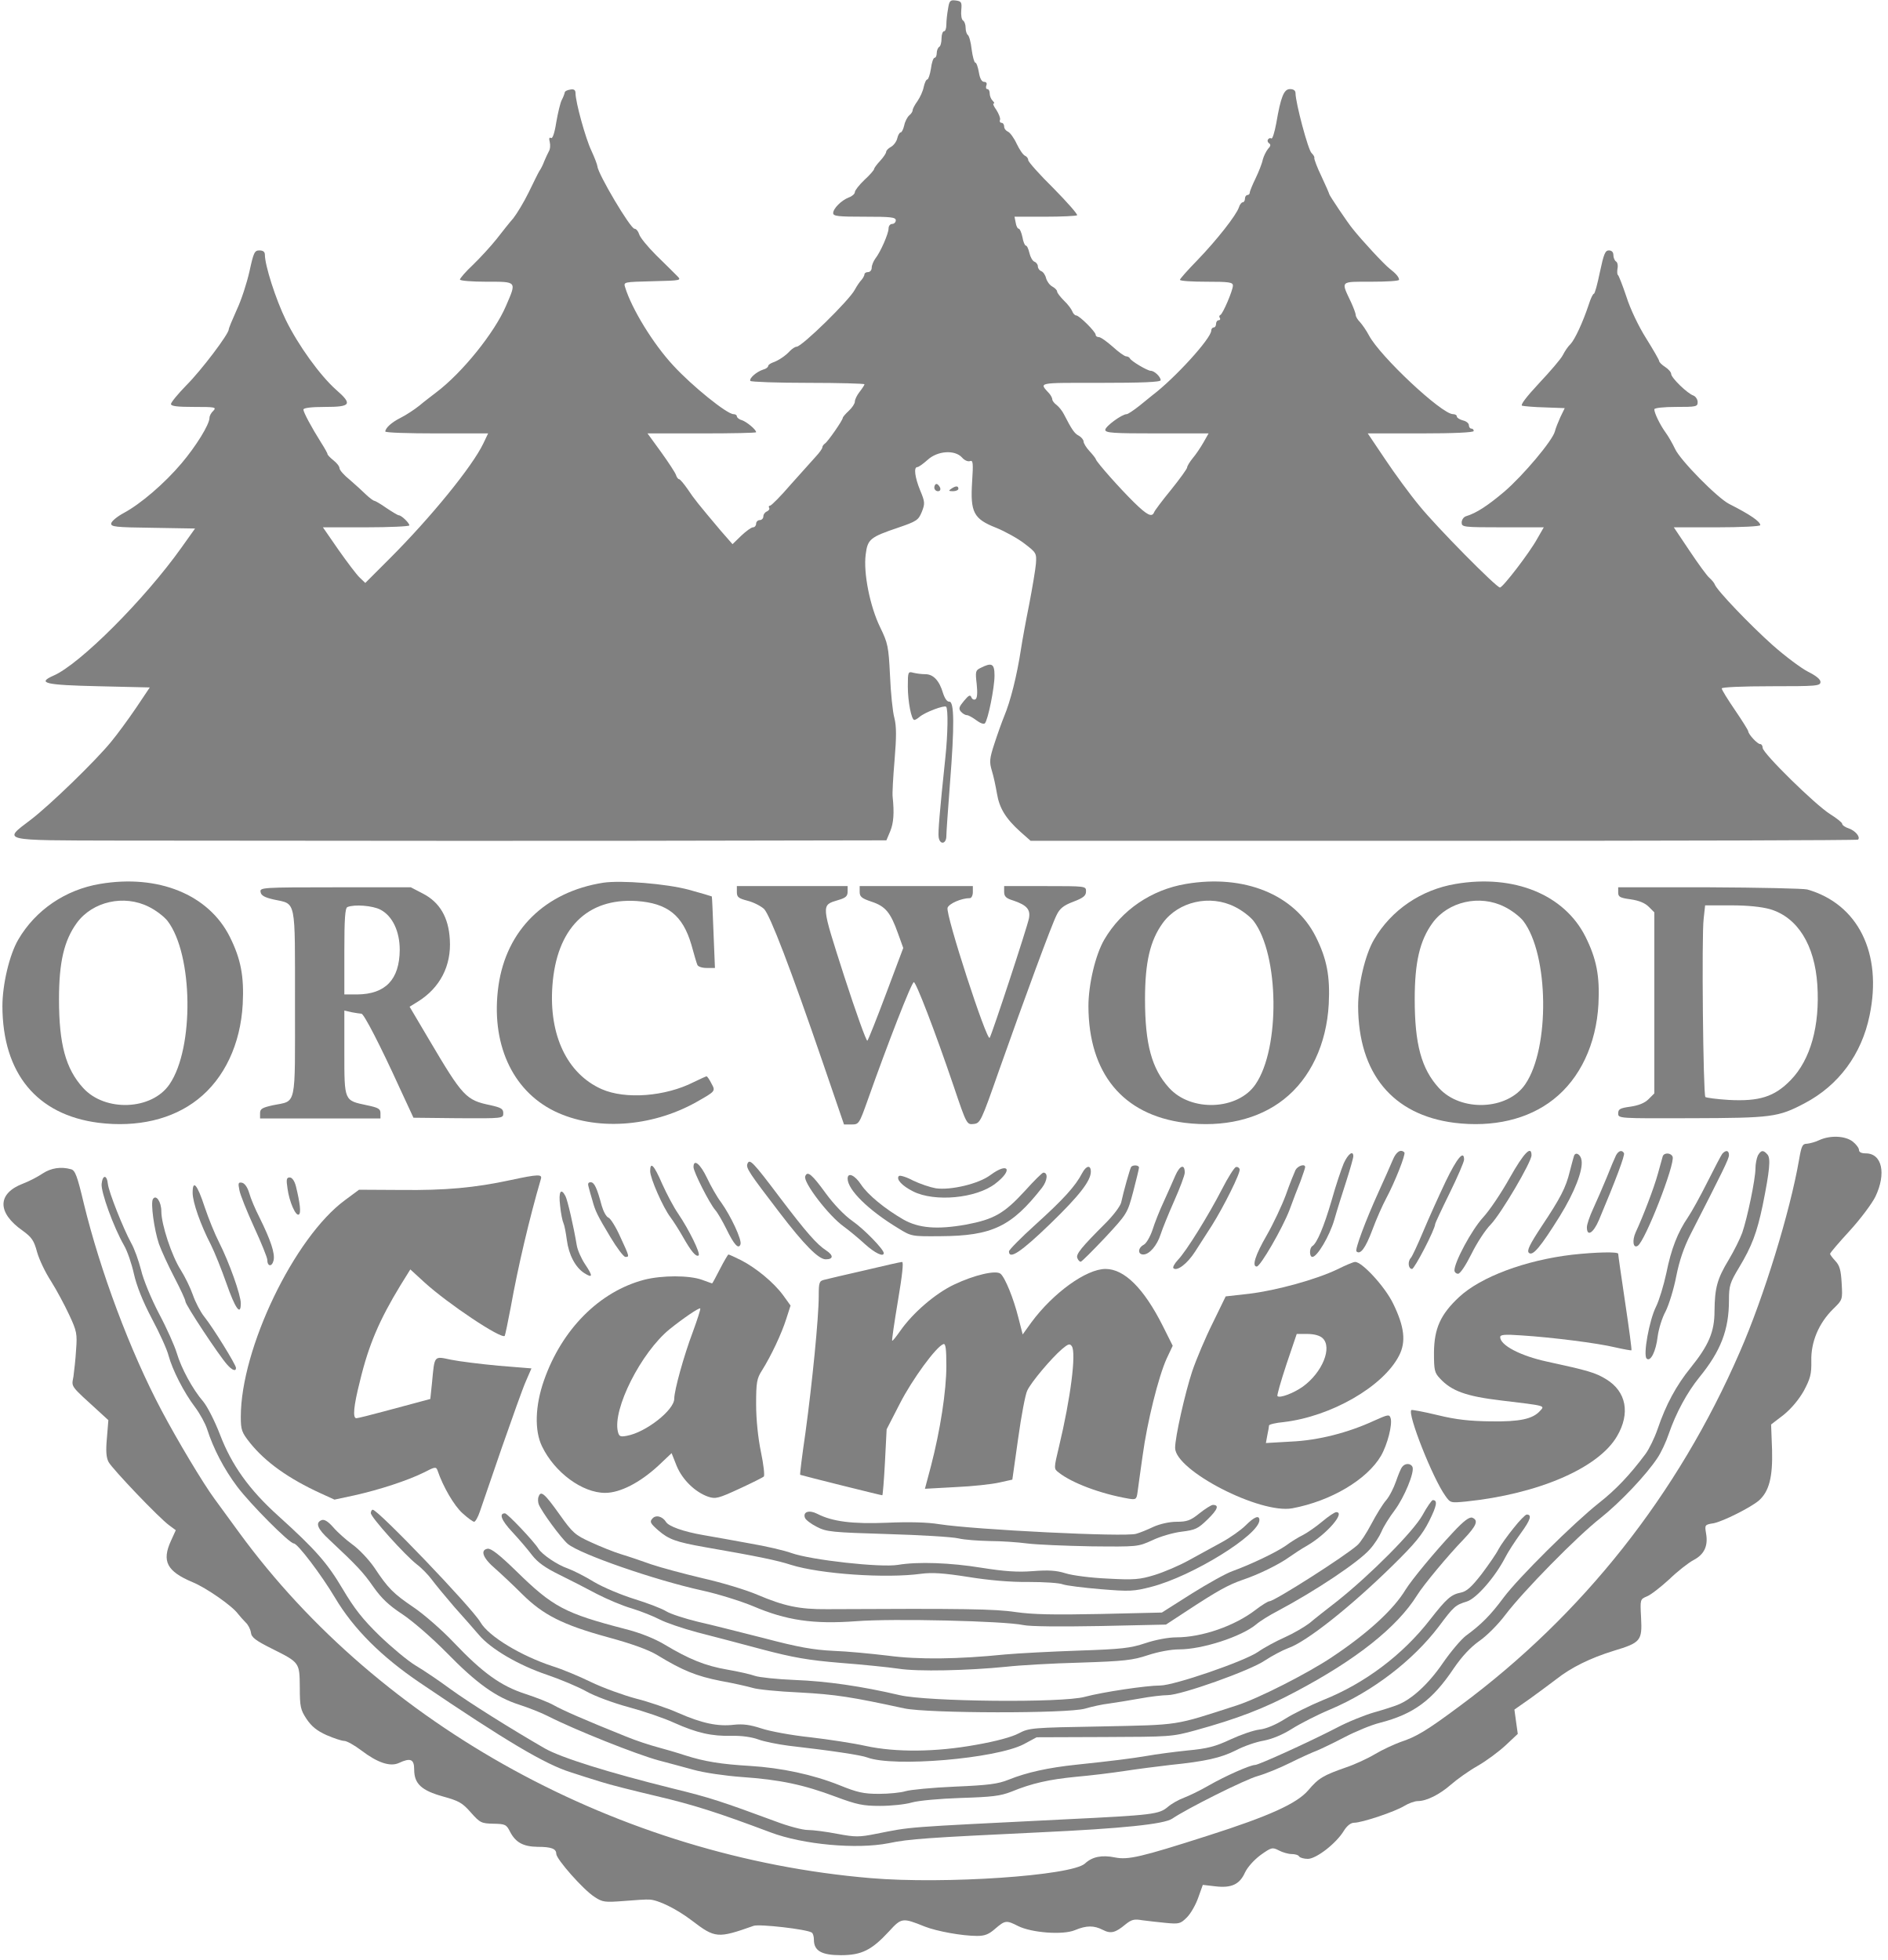
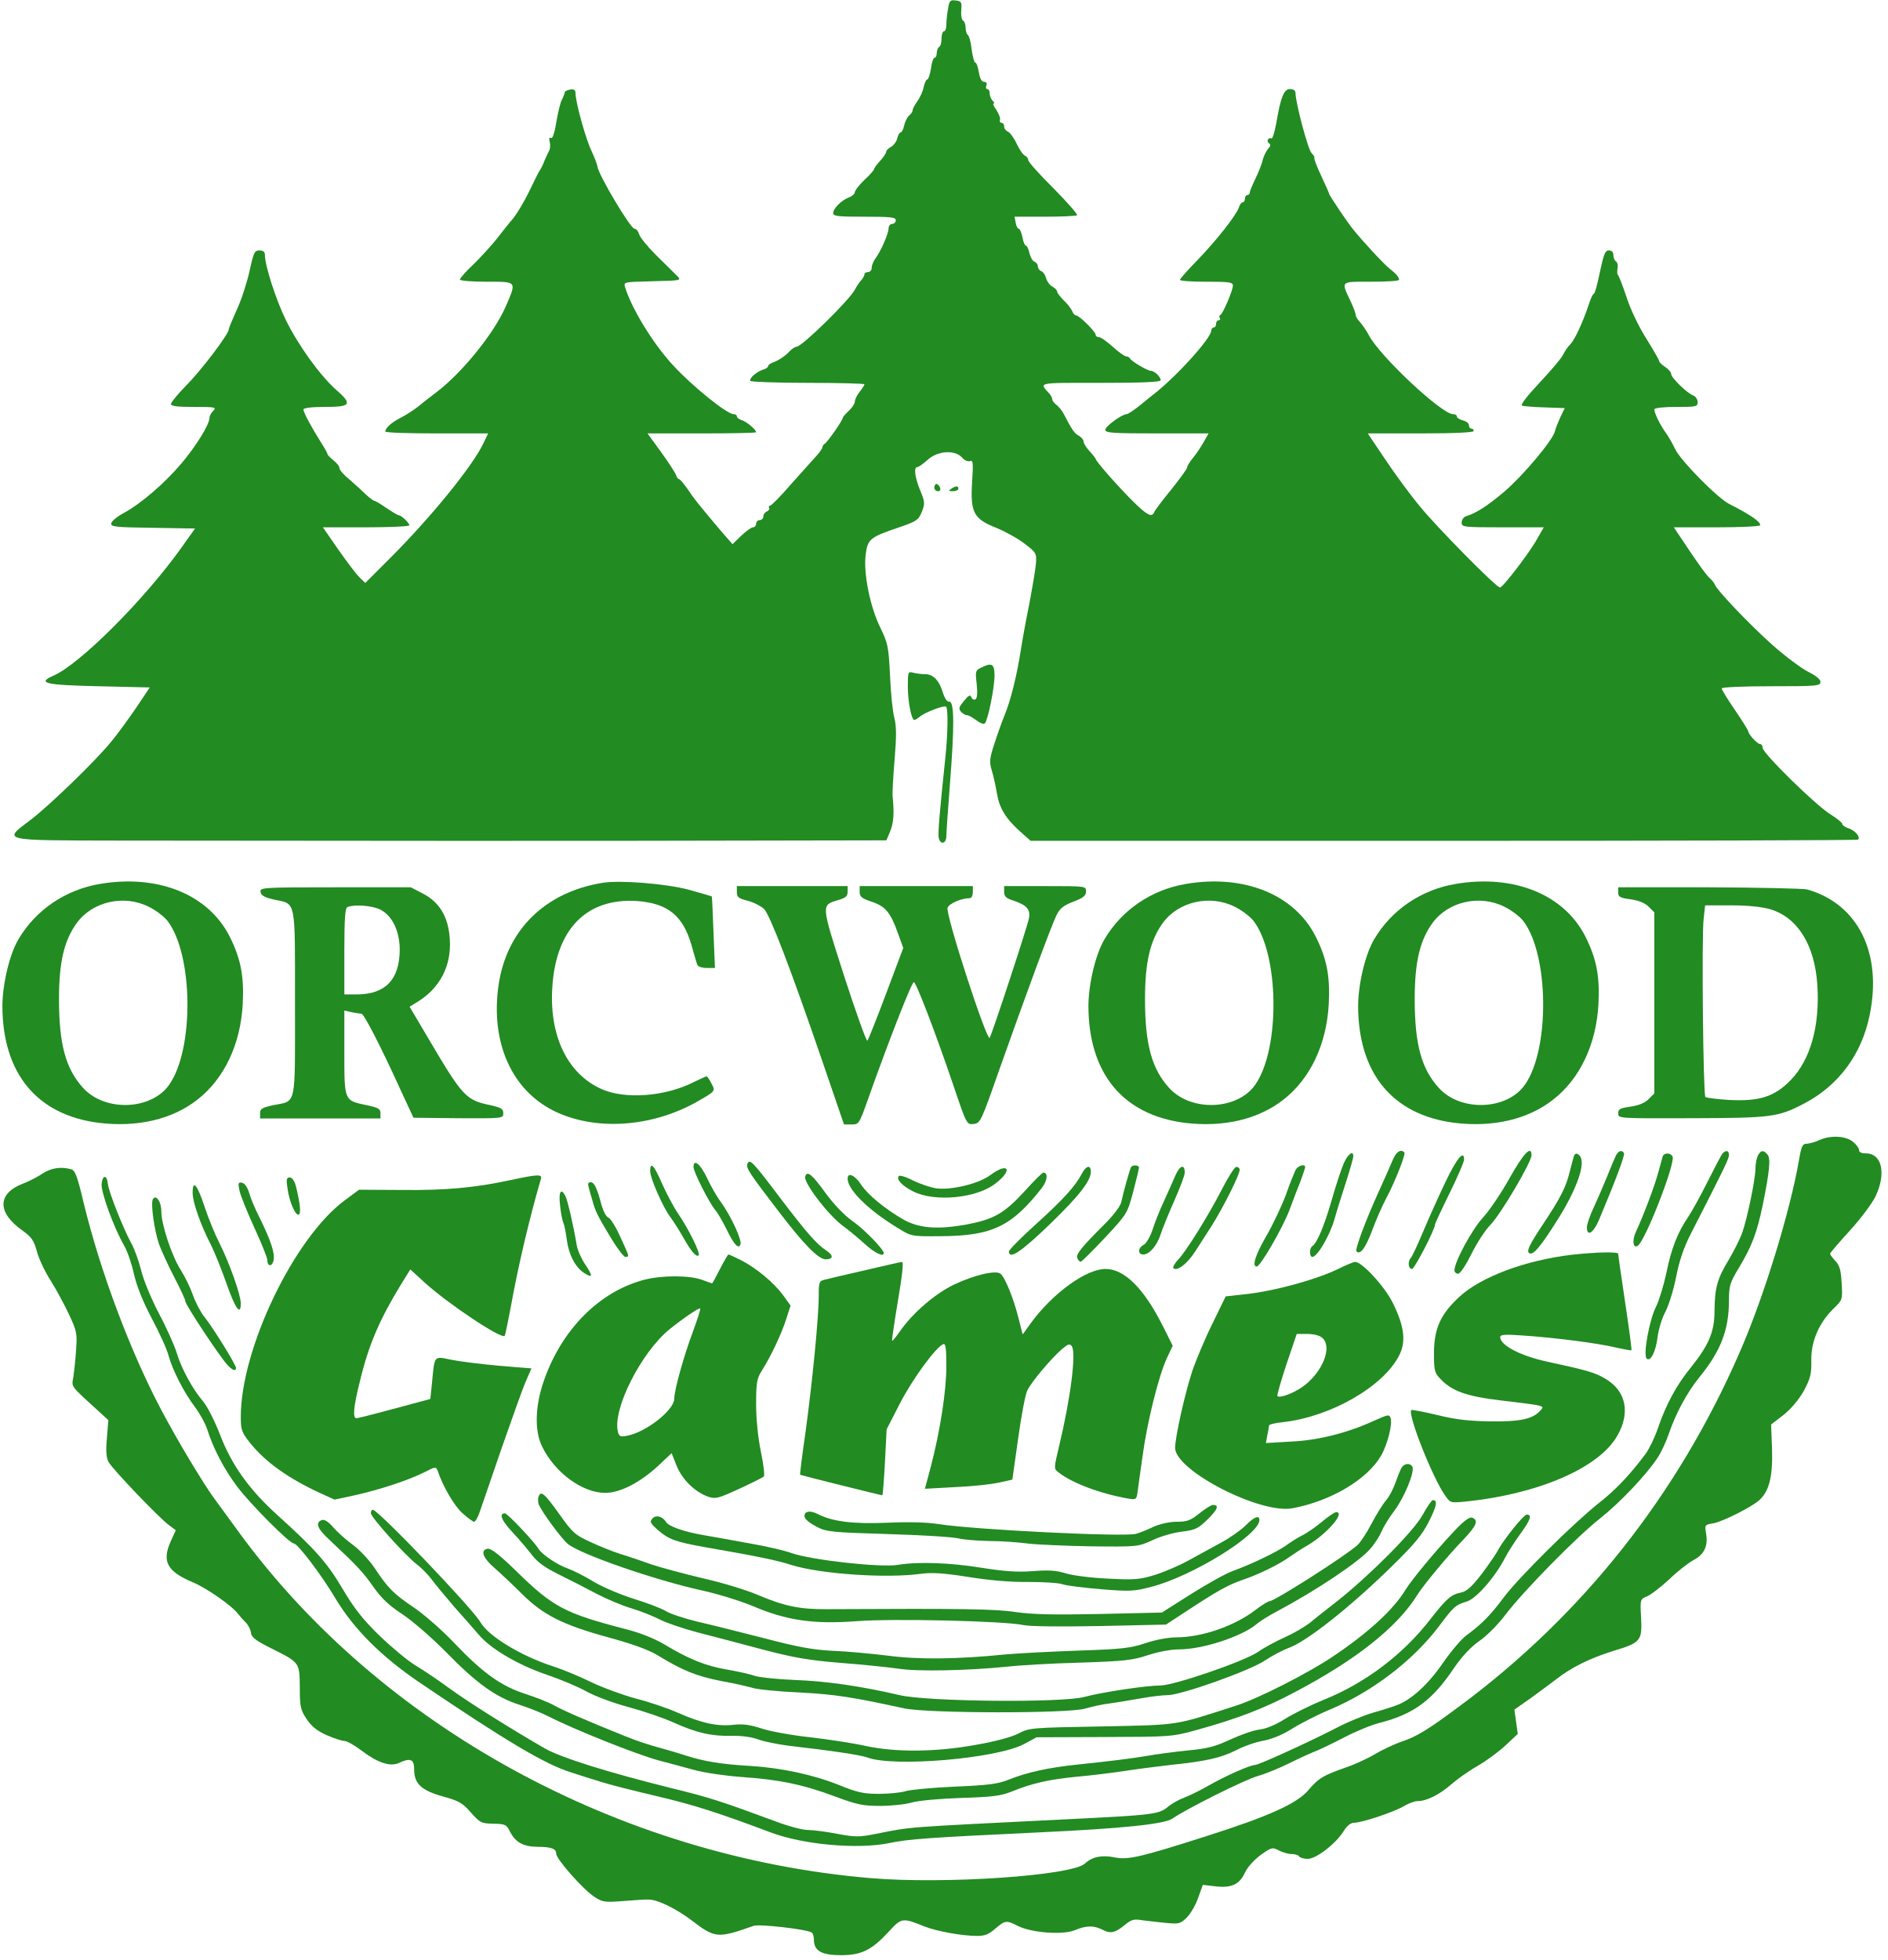
<svg xmlns="http://www.w3.org/2000/svg" version="1.0" width="784pt" height="814pt" viewBox="0 0 784 814" preserveAspectRatio="xMidYMid meet">
-   <g transform="translate(0,814) scale(0.1,-0.1)" fill="#808080" stroke="none">
+   <g transform="translate(0,814) scale(0.1,-0.1)" fill="#228B22" stroke="none">
    <path d="M3937 8103 c-4 -21 -7 -50 -7 -65 0 -16 -4 -28 -10 -28 -5 0 -10 -13 -10 -29 0 -17 -4 -33 -10 -36 -5 -3 -10 -15 -10 -26 0 -10 -4 -19 -9 -19 -5 0 -12 -20 -15 -45 -4 -25 -11 -45 -15 -45 -5 0 -11 -14 -15 -31 -3 -17 -15 -43 -26 -59 -11 -15 -20 -32 -20 -38 0 -5 -6 -15 -14 -21 -8 -7 -18 -26 -21 -42 -4 -16 -10 -29 -15 -29 -4 0 -11 -11 -14 -25 -3 -13 -15 -29 -26 -35 -11 -6 -20 -15 -20 -21 0 -5 -11 -22 -25 -37 -14 -15 -25 -30 -25 -34 0 -4 -18 -25 -40 -45 -22 -21 -40 -44 -40 -51 0 -7 -11 -17 -25 -22 -31 -12 -65 -46 -65 -65 0 -13 21 -15 130 -15 109 0 130 -2 130 -15 0 -8 -7 -15 -15 -15 -8 0 -15 -8 -15 -19 0 -21 -33 -97 -55 -125 -8 -11 -15 -28 -15 -38 0 -10 -7 -18 -15 -18 -8 0 -15 -4 -15 -9 0 -5 -6 -16 -12 -23 -7 -7 -20 -26 -28 -41 -22 -43 -220 -237 -242 -237 -6 0 -18 -8 -27 -17 -19 -21 -49 -41 -73 -49 -10 -4 -18 -10 -18 -14 0 -5 -9 -12 -21 -15 -28 -9 -59 -37 -53 -47 3 -4 111 -8 240 -8 129 0 234 -3 234 -6 0 -3 -9 -17 -20 -31 -11 -14 -20 -32 -20 -41 0 -8 -11 -25 -25 -38 -14 -13 -25 -26 -25 -29 0 -10 -62 -99 -74 -107 -6 -4 -11 -11 -11 -16 0 -5 -12 -22 -27 -38 -14 -16 -61 -68 -104 -116 -42 -49 -81 -88 -86 -88 -5 0 -7 -4 -4 -9 3 -5 -1 -11 -9 -15 -8 -3 -15 -12 -15 -21 0 -8 -7 -15 -15 -15 -8 0 -15 -7 -15 -15 0 -8 -6 -15 -13 -15 -7 0 -29 -16 -49 -35 l-36 -35 -49 56 c-95 113 -109 130 -137 172 -16 23 -32 42 -36 42 -4 0 -10 8 -13 18 -3 9 -31 52 -62 95 l-56 77 226 0 c124 0 225 2 225 5 0 11 -39 43 -59 50 -12 3 -21 11 -21 16 0 5 -6 9 -14 9 -27 0 -172 117 -250 202 -83 89 -173 236 -200 325 -7 22 -6 22 114 25 121 3 121 3 101 23 -11 11 -49 49 -86 85 -36 36 -68 75 -71 88 -4 12 -12 22 -19 22 -17 0 -152 228 -154 259 -1 8 -12 37 -25 65 -24 50 -66 202 -66 239 0 13 -6 18 -22 15 -13 -2 -23 -7 -23 -13 -1 -5 -6 -19 -12 -30 -6 -11 -16 -53 -23 -93 -7 -46 -16 -70 -22 -65 -7 4 -9 -2 -5 -17 3 -12 2 -30 -4 -39 -5 -9 -13 -27 -19 -41 -5 -14 -14 -32 -20 -40 -5 -8 -25 -49 -45 -90 -20 -41 -49 -88 -63 -106 -15 -17 -46 -56 -70 -87 -24 -30 -68 -78 -98 -107 -30 -28 -54 -56 -54 -61 0 -5 50 -9 110 -9 128 0 126 3 81 -101 -47 -110 -181 -277 -290 -359 -18 -14 -50 -38 -70 -55 -20 -16 -55 -39 -77 -50 -38 -19 -63 -42 -64 -57 0 -5 96 -8 214 -8 l213 0 -20 -42 c-46 -96 -218 -307 -389 -478 l-101 -101 -23 22 c-13 12 -52 64 -88 115 l-65 94 179 0 c99 0 180 4 180 8 0 10 -33 42 -44 42 -4 0 -27 14 -51 30 -24 17 -47 30 -50 30 -4 0 -19 11 -34 25 -14 14 -45 42 -68 62 -24 19 -43 41 -43 48 0 8 -11 22 -25 33 -14 11 -25 23 -25 26 0 4 -12 25 -26 47 -41 65 -74 127 -74 138 0 7 33 11 90 11 108 0 115 11 45 72 -66 59 -156 183 -208 289 -42 86 -87 227 -87 271 0 12 -7 18 -23 18 -20 0 -24 -9 -41 -87 -11 -49 -34 -120 -53 -160 -18 -40 -33 -76 -33 -81 0 -19 -113 -169 -176 -232 -35 -36 -64 -71 -64 -78 0 -9 27 -12 96 -12 87 0 94 -1 80 -16 -9 -8 -16 -21 -16 -29 0 -28 -56 -118 -116 -189 -71 -84 -170 -169 -241 -207 -26 -14 -49 -33 -51 -42 -3 -15 16 -17 173 -19 l175 -3 -57 -80 c-153 -215 -422 -484 -531 -531 -70 -31 -35 -39 187 -44 l213 -5 -57 -85 c-32 -47 -78 -110 -103 -140 -63 -78 -257 -266 -335 -325 -116 -88 -130 -85 361 -86 768 -1 2055 -2 2630 0 l563 1 16 38 c14 34 17 76 10 142 -2 14 2 83 8 154 8 96 8 140 -1 175 -7 25 -15 104 -18 176 -6 121 -9 134 -41 200 -42 86 -70 225 -60 302 8 64 18 72 136 112 76 26 83 31 97 65 14 35 13 42 -7 90 -22 54 -27 96 -12 96 6 0 25 14 43 30 41 38 113 43 143 10 10 -12 25 -18 33 -15 13 5 14 -8 9 -86 -8 -127 6 -154 100 -191 37 -15 91 -45 118 -66 48 -37 50 -39 47 -83 -2 -24 -15 -101 -28 -169 -14 -69 -29 -152 -34 -185 -17 -112 -44 -218 -70 -280 -9 -22 -27 -72 -40 -112 -21 -64 -22 -77 -11 -114 7 -22 16 -65 21 -94 10 -61 36 -104 97 -159 l43 -38 1716 0 c943 0 1717 2 1720 5 11 10 -10 36 -37 46 -16 5 -29 14 -29 20 0 5 -23 23 -50 40 -61 38 -280 253 -280 275 0 9 -5 16 -11 16 -11 0 -48 40 -49 53 0 4 -25 44 -55 88 -30 44 -55 84 -55 90 0 5 84 9 205 9 189 0 205 1 205 18 0 11 -19 26 -51 42 -28 14 -95 64 -148 111 -93 83 -232 228 -240 252 -2 6 -12 18 -22 27 -10 8 -47 59 -83 113 l-65 97 180 0 c98 0 179 4 179 9 0 15 -42 44 -129 88 -48 24 -204 182 -225 229 -10 21 -28 53 -40 69 -23 32 -46 80 -46 95 0 6 40 10 90 10 84 0 90 1 90 20 0 11 -8 23 -17 27 -25 8 -93 74 -93 90 0 7 -11 20 -25 29 -14 9 -25 20 -25 25 0 4 -24 46 -54 94 -31 49 -66 122 -82 173 -16 48 -32 88 -35 90 -3 1 -4 13 -2 26 3 13 0 27 -6 30 -6 4 -11 16 -11 27 0 12 -7 19 -19 19 -15 0 -21 -15 -37 -90 -10 -49 -21 -90 -25 -90 -4 0 -14 -21 -22 -47 -24 -72 -57 -143 -75 -162 -10 -9 -24 -30 -32 -46 -8 -16 -53 -68 -99 -117 -54 -58 -78 -90 -70 -93 8 -2 51 -6 96 -7 l81 -3 -18 -37 c-9 -20 -20 -47 -23 -60 -10 -38 -131 -182 -210 -250 -70 -59 -116 -89 -159 -102 -10 -3 -18 -15 -18 -26 0 -19 6 -20 170 -20 l171 0 -27 -47 c-31 -57 -143 -203 -155 -203 -15 0 -264 252 -335 340 -39 47 -102 133 -142 193 l-72 107 220 0 c140 0 220 4 220 10 0 6 -4 10 -10 10 -5 0 -10 6 -10 14 0 8 -11 17 -25 20 -14 4 -25 11 -25 16 0 6 -7 10 -16 10 -47 0 -303 240 -349 327 -11 21 -28 45 -37 55 -10 10 -18 23 -18 30 0 6 -9 30 -19 52 -43 91 -48 86 83 86 64 0 116 3 116 8 0 11 -13 26 -40 47 -22 17 -114 116 -152 164 -21 25 -98 140 -98 145 0 2 -14 35 -32 73 -18 37 -31 72 -30 77 2 4 -4 13 -11 20 -14 10 -67 210 -67 249 0 11 -8 17 -23 17 -25 0 -38 -31 -57 -142 -7 -38 -16 -66 -20 -63 -5 3 -11 1 -14 -4 -4 -5 -1 -13 4 -16 8 -5 7 -12 -4 -23 -8 -10 -18 -30 -22 -45 -3 -16 -17 -51 -30 -78 -13 -27 -24 -53 -24 -59 0 -5 -4 -10 -10 -10 -5 0 -10 -7 -10 -15 0 -8 -4 -15 -9 -15 -5 0 -13 -10 -16 -21 -11 -33 -92 -136 -172 -219 -40 -41 -73 -78 -73 -82 0 -5 50 -8 110 -8 93 0 110 -2 110 -16 0 -20 -42 -118 -52 -122 -5 -2 -6 -8 -2 -13 3 -5 0 -9 -5 -9 -6 0 -11 -7 -11 -15 0 -8 -4 -15 -10 -15 -5 0 -10 -6 -10 -13 0 -32 -151 -198 -245 -269 -5 -4 -30 -24 -53 -43 -24 -19 -48 -35 -53 -35 -20 0 -89 -51 -89 -65 0 -13 31 -15 215 -15 l214 0 -21 -37 c-12 -21 -32 -51 -45 -66 -13 -16 -23 -33 -23 -38 0 -6 -30 -47 -66 -92 -37 -45 -69 -88 -71 -94 -9 -23 -29 -13 -84 41 -59 58 -152 163 -158 178 -1 5 -14 21 -27 35 -13 14 -24 32 -24 39 0 7 -9 18 -19 24 -19 9 -30 26 -63 90 -7 14 -21 31 -30 38 -10 7 -18 18 -18 23 0 6 -6 17 -12 24 -43 48 -57 45 212 45 171 0 250 3 250 11 0 14 -26 39 -41 39 -14 0 -83 41 -87 52 -2 4 -9 8 -15 8 -7 0 -32 18 -56 40 -25 22 -50 40 -58 40 -7 0 -13 4 -13 10 0 12 -68 80 -81 80 -5 0 -13 8 -16 17 -4 10 -19 30 -35 45 -15 15 -28 32 -28 37 0 6 -9 15 -20 21 -11 6 -22 21 -26 35 -3 13 -12 26 -20 29 -8 3 -14 12 -14 20 0 7 -6 16 -14 19 -8 3 -17 19 -21 36 -4 17 -10 31 -15 31 -4 0 -11 16 -14 35 -4 19 -11 35 -15 35 -5 0 -11 11 -13 25 l-5 25 127 0 c70 0 129 3 133 6 3 4 -41 54 -98 112 -58 57 -105 110 -105 117 0 7 -6 15 -13 18 -8 3 -23 25 -35 50 -11 24 -28 47 -36 50 -9 4 -16 13 -16 22 0 8 -5 15 -11 15 -6 0 -9 6 -6 13 2 6 -5 24 -15 40 -11 15 -16 27 -12 27 5 0 3 5 -4 12 -7 7 -12 20 -12 30 0 10 -4 18 -10 18 -5 0 -7 7 -4 15 4 9 0 15 -9 15 -10 0 -18 14 -22 40 -4 22 -10 40 -15 40 -4 0 -11 25 -15 55 -3 30 -11 57 -16 60 -5 4 -9 17 -9 30 0 13 -5 27 -11 30 -6 4 -9 23 -7 44 3 32 0 36 -23 39 -23 3 -27 -1 -32 -35z" />
    <path d="M3880 6115 c0 -8 7 -15 15 -15 9 0 12 6 9 15 -4 8 -10 15 -15 15 -5 0 -9 -7 -9 -15z" />
    <path d="M3950 6110 c-12 -8 -11 -10 8 -10 12 0 22 5 22 10 0 13 -11 13 -30 0z" />
    <path d="M4072 5366 c-21 -10 -22 -15 -16 -67 4 -37 2 -59 -5 -63 -6 -4 -14 0 -17 8 -5 12 -11 9 -31 -15 -20 -24 -23 -32 -13 -44 7 -8 18 -15 25 -15 7 0 24 -10 39 -21 16 -12 31 -18 36 -13 13 14 40 148 40 198 0 50 -11 56 -58 32z" />
    <path d="M3770 5289 c0 -63 15 -139 27 -139 4 0 14 6 22 13 22 19 102 49 110 42 9 -9 7 -115 -3 -210 -24 -228 -31 -312 -28 -332 5 -33 32 -29 32 5 0 15 7 113 15 218 19 240 18 342 -3 340 -9 -1 -19 14 -26 36 -15 51 -40 78 -73 78 -16 0 -38 3 -50 6 -22 6 -23 4 -23 -57z" />
    <path d="M415 4469 c-143 -24 -267 -108 -339 -231 -37 -63 -66 -187 -66 -277 1 -279 143 -451 399 -484 161 -20 307 14 412 97 111 87 178 230 187 396 6 116 -8 188 -54 280 -88 175 -297 260 -539 219z m203 -95 c29 -14 64 -41 78 -59 106 -139 111 -528 8 -678 -73 -108 -268 -116 -359 -15 -72 79 -100 181 -100 368 0 154 21 244 74 317 65 89 196 119 299 67z" />
    <path d="M2505 4474 c-241 -38 -402 -196 -435 -428 -33 -236 55 -434 233 -521 169 -82 400 -67 587 37 83 47 82 46 64 79 -8 16 -17 29 -20 29 -2 0 -26 -11 -53 -24 -118 -60 -284 -73 -383 -29 -143 64 -219 224 -204 429 17 238 144 365 350 352 128 -9 191 -59 227 -181 11 -40 22 -78 25 -84 2 -7 19 -13 38 -13 l35 0 -6 148 c-3 81 -6 148 -7 149 -1 1 -45 14 -96 28 -94 25 -280 40 -355 29z" />
    <path d="M4925 4469 c-143 -24 -267 -108 -339 -231 -37 -63 -66 -187 -66 -277 1 -279 143 -451 399 -484 161 -20 307 14 412 97 111 87 178 230 187 396 6 116 -8 188 -54 280 -88 175 -297 260 -539 219z m203 -95 c29 -14 64 -41 78 -59 106 -139 111 -528 8 -678 -73 -108 -268 -116 -359 -15 -72 79 -100 181 -100 368 0 154 21 244 74 317 65 89 196 119 299 67z" />
    <path d="M6045 4469 c-143 -24 -267 -108 -339 -231 -37 -63 -66 -187 -66 -277 1 -279 143 -451 399 -484 161 -20 307 14 412 97 111 87 178 230 187 396 6 116 -8 188 -54 280 -88 175 -297 260 -539 219z m203 -95 c29 -14 64 -41 78 -59 106 -139 111 -528 8 -678 -73 -108 -268 -116 -359 -15 -72 79 -100 181 -100 368 0 154 21 244 74 317 65 89 196 119 299 67z" />
    <path d="M1082 4436 c2 -15 16 -23 56 -32 93 -20 87 8 87 -430 0 -439 8 -404 -91 -424 -45 -10 -54 -15 -54 -33 l0 -22 250 0 250 0 0 22 c0 18 -9 23 -57 33 -94 20 -93 16 -93 218 l0 175 31 -7 c17 -3 35 -6 40 -6 10 0 77 -129 159 -309 l57 -123 186 -2 c186 -1 187 -1 187 21 0 18 -9 23 -53 33 -102 21 -115 35 -255 272 l-81 137 34 21 c92 57 140 149 133 258 -5 92 -42 155 -112 191 l-50 26 -313 0 c-304 0 -314 -1 -311 -19z m498 -74 c50 -26 80 -90 80 -167 -1 -123 -59 -184 -177 -185 l-53 0 0 179 c0 134 3 181 13 184 29 12 105 6 137 -11z" />
    <path d="M3060 4435 c0 -21 7 -26 45 -36 24 -6 55 -22 68 -34 25 -26 109 -244 245 -641 l87 -254 31 0 c31 0 32 2 68 103 81 229 182 489 191 488 9 0 86 -198 166 -434 53 -157 54 -158 82 -155 28 3 31 9 106 223 109 308 218 604 239 645 13 27 29 40 69 55 42 16 53 25 53 43 0 22 0 22 -170 22 l-170 0 0 -24 c0 -19 8 -27 38 -36 56 -19 72 -37 65 -74 -7 -36 -151 -474 -163 -496 -11 -19 -184 512 -175 540 6 17 57 40 93 40 6 0 12 11 12 25 l0 25 -235 0 -235 0 0 -24 c0 -20 8 -27 50 -41 57 -19 78 -44 109 -131 l22 -61 -71 -189 c-39 -104 -74 -192 -78 -196 -4 -4 -47 116 -96 267 -97 303 -97 295 -25 317 31 9 39 16 39 35 l0 23 -230 0 -230 0 0 -25z" />
    <path d="M6720 4433 c0 -18 8 -22 52 -28 34 -5 59 -15 75 -31 l23 -23 0 -376 0 -376 -24 -24 c-16 -16 -41 -26 -75 -31 -43 -6 -51 -10 -51 -28 0 -21 1 -21 303 -20 335 1 361 4 471 62 141 74 237 203 270 365 54 258 -48 463 -259 523 -16 4 -200 8 -407 9 l-378 0 0 -22z m631 -69 c114 -34 185 -148 196 -314 11 -170 -28 -311 -111 -396 -67 -69 -130 -89 -258 -82 -49 3 -92 9 -96 12 -9 10 -16 672 -7 741 l6 55 108 0 c70 0 126 -6 162 -16z" />
    <path d="M7555 3405 c-16 -8 -40 -14 -51 -15 -19 0 -23 -9 -33 -67 -37 -214 -146 -570 -246 -798 -257 -592 -653 -1092 -1160 -1468 -141 -105 -183 -130 -250 -152 -27 -10 -75 -32 -105 -50 -30 -18 -84 -43 -120 -55 -94 -33 -114 -44 -157 -95 -47 -55 -161 -107 -418 -189 -278 -89 -330 -101 -385 -90 -54 11 -94 3 -124 -25 -54 -51 -584 -87 -890 -61 -1044 88 -2035 631 -2622 1434 -41 56 -87 119 -103 141 -48 65 -156 246 -220 367 -131 247 -255 580 -323 860 -27 114 -36 138 -53 142 -42 12 -83 5 -117 -17 -19 -13 -55 -32 -81 -42 -109 -41 -110 -121 -3 -196 37 -27 47 -40 60 -89 9 -32 35 -86 58 -121 22 -35 56 -98 75 -139 32 -68 34 -80 29 -145 -2 -38 -8 -89 -11 -112 -8 -45 -16 -34 109 -148 l36 -33 -6 -74 c-5 -54 -3 -81 7 -100 16 -29 210 -233 252 -263 l27 -20 -20 -44 c-39 -85 -17 -127 90 -172 58 -24 165 -99 188 -131 8 -10 22 -26 32 -36 10 -9 20 -28 22 -42 2 -20 19 -33 87 -67 116 -58 115 -57 116 -161 0 -80 3 -93 28 -131 21 -31 43 -49 83 -67 30 -13 63 -24 73 -24 11 0 43 -18 72 -40 67 -51 119 -68 155 -52 49 23 64 16 64 -27 0 -59 30 -87 120 -112 65 -18 80 -26 115 -66 38 -43 44 -46 94 -47 50 -1 54 -3 70 -35 23 -43 54 -60 113 -61 58 0 78 -8 78 -29 0 -22 113 -150 159 -179 33 -22 43 -23 121 -17 47 4 95 7 106 6 37 -1 114 -39 177 -87 97 -74 107 -75 257 -22 24 8 219 -14 241 -28 5 -3 9 -16 9 -30 0 -46 32 -64 112 -64 86 0 128 21 200 99 52 57 56 57 148 20 51 -20 156 -39 218 -39 32 0 49 7 75 30 41 35 46 36 95 11 56 -28 186 -38 236 -17 48 20 79 20 116 1 33 -17 52 -12 94 23 25 20 36 23 70 17 23 -3 67 -8 98 -11 54 -5 60 -4 87 23 16 16 37 53 47 82 l19 53 52 -6 c67 -8 101 8 123 57 11 23 37 52 65 73 45 32 49 33 76 19 15 -8 39 -15 53 -15 14 0 28 -4 31 -10 3 -5 20 -10 36 -10 35 0 118 64 150 117 13 21 29 33 42 33 33 0 170 46 209 70 18 11 43 20 56 20 36 0 90 27 137 68 25 22 74 57 111 78 37 21 89 60 117 86 l50 47 -7 50 -7 51 67 47 c37 27 86 63 108 80 61 48 140 87 237 117 113 34 119 42 114 138 -4 76 -4 76 24 88 16 6 58 39 93 71 34 33 80 69 101 80 44 23 61 58 52 110 -6 36 -6 37 32 43 39 8 153 65 187 94 43 38 58 98 55 210 l-4 106 52 40 c32 26 63 63 84 100 27 51 32 69 31 124 -2 79 31 157 91 216 39 38 39 38 35 107 -3 53 -8 73 -26 92 -12 13 -22 26 -22 30 0 4 36 46 80 94 45 49 93 113 108 143 46 96 28 180 -40 180 -18 0 -28 5 -28 14 0 8 -12 24 -26 35 -31 24 -93 27 -139 6z" />
    <path d="M5784 3323 c-9 -21 -35 -81 -59 -133 -55 -121 -99 -240 -92 -247 16 -16 38 14 66 89 17 46 43 104 57 130 37 69 83 186 76 192 -15 15 -34 3 -48 -31z" />
    <path d="M6270 3249 c-34 -61 -84 -136 -112 -166 -47 -52 -118 -184 -118 -219 0 -7 7 -14 15 -14 9 0 32 35 56 83 22 45 58 100 80 122 43 45 169 259 169 287 0 43 -32 10 -90 -93z" />
    <path d="M6711 3342 c-5 -10 -23 -52 -39 -93 -17 -41 -42 -99 -56 -129 -14 -30 -26 -65 -26 -77 0 -41 27 -24 50 30 69 164 109 270 104 278 -8 14 -22 11 -33 -9z" />
    <path d="M7152 3348 c-5 -7 -33 -60 -62 -118 -29 -58 -65 -123 -80 -145 -43 -63 -70 -132 -90 -232 -11 -51 -30 -114 -43 -140 -28 -56 -54 -200 -39 -215 16 -16 39 30 46 92 4 30 18 77 33 104 14 28 34 93 44 145 13 66 32 121 60 176 133 260 159 312 159 328 0 20 -13 22 -28 5z" />
    <path d="M7300 3341 c-5 -11 -10 -35 -10 -54 0 -44 -34 -207 -55 -267 -9 -25 -34 -75 -56 -112 -48 -79 -58 -117 -59 -213 0 -86 -24 -142 -99 -235 -60 -74 -103 -154 -137 -254 -13 -38 -36 -85 -51 -105 -65 -87 -123 -148 -193 -203 -106 -84 -334 -310 -396 -393 -54 -73 -93 -112 -156 -158 -20 -15 -64 -67 -97 -115 -59 -86 -128 -149 -186 -172 -17 -7 -61 -21 -100 -32 -38 -11 -108 -39 -155 -64 -112 -58 -323 -154 -338 -154 -20 0 -122 -45 -192 -85 -36 -21 -82 -43 -103 -51 -22 -8 -52 -25 -67 -38 -37 -31 -60 -34 -430 -52 -681 -34 -629 -30 -782 -60 -70 -14 -86 -14 -161 0 -46 9 -101 16 -123 16 -21 0 -82 16 -134 36 -222 82 -273 99 -425 136 -266 66 -465 128 -533 167 -137 79 -316 191 -394 248 -46 34 -110 77 -142 96 -32 19 -99 75 -150 124 -70 68 -105 113 -153 194 -64 108 -112 163 -268 304 -121 109 -193 211 -241 336 -21 55 -52 116 -69 137 -45 52 -92 139 -111 203 -9 30 -42 104 -74 164 -32 61 -65 141 -74 180 -10 39 -28 90 -42 114 -32 59 -92 209 -96 244 -4 39 -22 39 -26 0 -3 -34 49 -178 93 -255 14 -24 32 -77 41 -118 11 -49 36 -113 74 -185 32 -60 64 -130 70 -155 16 -59 63 -152 110 -214 21 -28 43 -69 50 -91 26 -81 70 -166 125 -239 54 -72 217 -236 235 -236 16 0 115 -131 171 -225 77 -130 194 -246 352 -353 360 -244 521 -339 626 -372 36 -12 93 -30 126 -40 33 -11 137 -37 230 -59 157 -37 254 -68 475 -151 135 -51 358 -71 490 -45 85 18 165 23 625 45 344 16 519 34 553 57 60 41 301 162 355 177 32 9 93 34 135 55 42 21 93 44 112 51 19 8 71 33 115 56 44 23 109 50 145 59 140 36 218 93 307 226 35 51 69 87 105 113 31 21 79 69 109 109 75 99 298 326 395 402 83 66 190 179 237 250 15 22 36 67 47 100 30 87 76 172 127 235 89 109 123 197 123 320 0 60 4 73 42 136 53 88 74 144 98 258 29 144 34 195 20 211 -17 20 -27 19 -40 -4z" />
    <path d="M5580 3308 c-10 -24 -33 -92 -50 -153 -32 -110 -61 -178 -80 -190 -13 -8 -13 -45 0 -45 20 0 71 86 91 154 11 39 34 112 50 161 16 50 29 96 29 103 0 26 -22 10 -40 -30z" />
    <path d="M6536 3338 c-2 -7 -10 -35 -17 -63 -16 -67 -39 -111 -117 -228 -50 -76 -62 -101 -53 -110 16 -15 48 23 129 153 60 97 96 189 90 230 -3 26 -26 39 -32 18z" />
    <path d="M6905 3338 c-2 -7 -11 -40 -20 -72 -16 -59 -63 -181 -92 -243 -16 -35 -11 -69 8 -57 31 19 156 340 145 370 -7 17 -35 18 -41 2z" />
    <path d="M6003 3232 c-28 -59 -70 -152 -93 -207 -23 -55 -46 -104 -51 -109 -14 -15 -11 -46 5 -46 10 0 96 165 96 187 0 3 27 61 60 128 33 67 60 130 60 139 0 42 -30 6 -77 -92z" />
    <path d="M3104 3307 c-7 -18 7 -38 134 -204 101 -132 161 -193 191 -193 32 0 33 16 3 36 -40 26 -83 75 -193 220 -113 150 -126 163 -135 141z" />
    <path d="M2880 3293 c0 -20 66 -150 90 -178 10 -11 30 -46 46 -78 32 -66 51 -87 59 -65 7 18 -40 118 -80 174 -17 22 -43 68 -59 102 -28 59 -56 81 -56 45z" />
    <path d="M2700 3276 c0 -29 53 -150 84 -191 12 -16 35 -52 51 -80 35 -62 55 -86 66 -79 10 6 -40 108 -85 174 -18 26 -47 81 -66 123 -34 79 -50 95 -50 53z" />
    <path d="M4494 3268 c-28 -54 -77 -108 -193 -213 -61 -55 -111 -106 -111 -112 0 -36 50 -3 171 114 121 117 169 179 169 217 0 29 -19 26 -36 -6z" />
    <path d="M4697 3293 c-5 -9 -31 -100 -41 -147 -4 -16 -33 -54 -64 -85 -102 -102 -125 -130 -118 -146 3 -8 9 -15 14 -15 4 0 49 45 101 100 92 99 93 101 117 191 13 50 24 95 24 100 0 11 -27 12 -33 2z" />
    <path d="M4881 3258 c-10 -24 -32 -72 -48 -108 -17 -36 -38 -89 -47 -118 -10 -29 -26 -57 -37 -62 -24 -13 -25 -40 -1 -40 25 0 57 37 72 84 7 22 32 84 56 138 24 54 44 107 44 118 0 37 -20 31 -39 -12z" />
    <path d="M5132 3293 c-7 -3 -33 -44 -57 -91 -56 -109 -149 -259 -183 -294 -14 -15 -23 -31 -19 -35 15 -14 58 19 90 69 19 29 50 78 70 109 49 78 119 218 115 233 -2 7 -9 11 -16 9z" />
    <path d="M5380 3281 c-5 -11 -24 -57 -40 -103 -17 -46 -53 -122 -80 -169 -47 -81 -62 -129 -41 -129 15 0 107 159 136 235 14 39 35 93 46 120 10 28 19 54 19 58 0 15 -30 6 -40 -12z" />
    <path d="M4113 3260 c-49 -37 -166 -64 -227 -55 -23 4 -65 18 -94 32 -28 15 -55 23 -59 19 -13 -13 13 -41 59 -64 89 -45 262 -29 341 32 75 57 56 92 -20 36z" />
    <path d="M3344 3255 c-10 -24 97 -164 160 -209 22 -16 62 -49 88 -73 41 -37 78 -55 78 -37 0 15 -81 99 -130 133 -33 23 -77 69 -110 114 -58 80 -77 96 -86 72z" />
    <path d="M4257 3195 c-87 -95 -129 -119 -246 -141 -119 -21 -195 -15 -259 21 -78 45 -148 103 -176 145 -26 40 -56 53 -56 25 0 -46 86 -131 210 -206 55 -34 56 -34 175 -33 215 1 296 40 422 201 23 30 26 63 6 63 -5 0 -39 -34 -76 -75z" />
    <path d="M2120 3239 c-149 -32 -270 -43 -452 -41 l-177 1 -58 -43 c-211 -155 -433 -617 -433 -900 0 -55 4 -65 38 -108 65 -81 161 -149 294 -210 l57 -26 84 18 c103 23 222 62 288 95 46 24 50 24 56 8 23 -68 69 -146 103 -177 22 -20 44 -36 49 -36 5 0 16 19 24 43 8 23 49 143 91 265 43 123 87 247 100 276 l23 53 -136 11 c-75 7 -164 18 -198 25 -72 15 -68 20 -79 -96 l-7 -67 -41 -11 c-23 -6 -89 -24 -149 -40 -59 -16 -112 -29 -117 -29 -16 0 -12 49 15 155 36 150 81 254 168 397 l41 66 60 -55 c97 -88 317 -235 332 -221 2 3 13 56 25 119 30 168 78 371 125 532 7 21 -10 21 -126 -4z" />
    <path d="M1194 3204 c7 -54 34 -116 47 -108 10 6 5 47 -12 117 -6 23 -16 37 -26 37 -13 0 -15 -8 -9 -46z" />
    <path d="M994 3198 c3 -19 31 -88 61 -154 30 -65 55 -127 55 -136 0 -28 19 -31 26 -3 7 29 -12 85 -59 180 -17 33 -36 78 -42 100 -7 24 -19 41 -30 43 -15 3 -17 -1 -11 -30z" />
    <path d="M2445 3208 c3 -13 10 -36 15 -53 12 -45 21 -63 75 -153 27 -45 55 -82 62 -82 17 0 18 -1 -21 83 -18 41 -41 77 -49 80 -9 3 -21 25 -28 49 -20 75 -31 98 -46 98 -11 0 -13 -6 -8 -22z" />
    <path d="M800 3186 c0 -39 33 -133 76 -216 15 -30 44 -102 64 -159 37 -106 60 -138 60 -84 0 35 -48 170 -90 253 -17 33 -44 99 -60 147 -31 95 -50 116 -50 59z" />
    <path d="M2326 3133 c3 -32 10 -65 14 -73 4 -8 10 -40 14 -70 8 -61 35 -113 72 -137 36 -23 37 -13 4 36 -16 24 -32 60 -35 80 -13 78 -38 187 -47 204 -19 36 -29 17 -22 -40z" />
    <path d="M635 3160 c-10 -16 5 -126 25 -186 10 -28 39 -91 64 -139 25 -48 46 -93 46 -100 0 -14 139 -224 173 -262 21 -24 37 -30 37 -14 0 13 -95 167 -132 213 -16 20 -37 61 -47 90 -10 29 -33 76 -50 103 -38 59 -81 190 -81 244 0 40 -22 72 -35 51z" />
    <path d="M6528 2929 c-194 -23 -379 -92 -469 -176 -77 -72 -103 -130 -104 -230 0 -73 2 -84 25 -108 48 -52 109 -74 252 -91 191 -23 184 -21 163 -44 -30 -33 -83 -45 -205 -43 -85 1 -143 7 -220 26 -58 14 -107 23 -109 21 -17 -16 89 -284 141 -356 21 -30 22 -30 85 -24 301 31 551 139 628 271 56 95 39 186 -45 237 -44 27 -74 36 -245 73 -111 24 -195 68 -195 102 0 10 18 12 88 7 126 -8 317 -32 391 -50 35 -8 65 -13 66 -12 2 2 -10 91 -26 198 -16 107 -29 198 -29 203 0 9 -92 7 -192 -4z" />
    <path d="M2990 2870 c-17 -33 -31 -60 -33 -60 -1 0 -20 7 -42 15 -53 19 -166 19 -240 0 -186 -49 -342 -206 -416 -418 -37 -105 -40 -209 -8 -274 52 -108 167 -193 262 -193 62 0 144 42 221 113 l55 52 21 -53 c24 -58 77 -109 131 -128 31 -10 42 -7 129 33 52 24 98 47 102 51 4 4 -1 50 -12 102 -12 58 -20 135 -20 198 0 91 3 107 24 140 39 62 82 154 101 214 l18 56 -31 43 c-39 53 -112 113 -174 145 -26 13 -50 24 -53 24 -2 0 -18 -27 -35 -60z m-113 -262 c-37 -98 -77 -242 -77 -277 0 -47 -118 -140 -197 -154 -27 -5 -32 -3 -37 17 -23 93 96 329 215 426 56 45 122 90 127 86 2 -3 -12 -46 -31 -98z" />
    <path d="M3590 2864 c-80 -18 -155 -36 -167 -39 -21 -5 -23 -11 -23 -68 0 -89 -27 -361 -55 -566 -14 -96 -24 -175 -22 -176 3 -2 335 -85 341 -85 2 0 7 62 11 137 l7 137 55 107 c51 100 151 237 181 247 9 3 12 -20 12 -91 0 -103 -25 -266 -64 -416 l-25 -94 127 7 c70 3 152 12 182 19 l54 12 24 170 c13 94 30 184 38 200 17 36 100 134 144 172 26 22 33 24 41 12 19 -28 -5 -216 -53 -416 -22 -92 -22 -93 -2 -108 55 -44 175 -89 291 -109 30 -5 33 -3 37 27 2 18 12 86 21 151 19 141 66 329 100 404 l25 53 -41 82 c-79 157 -160 237 -238 237 -80 0 -218 -100 -308 -222 l-36 -50 -18 70 c-20 80 -55 166 -74 182 -19 16 -109 -5 -193 -45 -78 -37 -172 -118 -224 -193 -17 -24 -31 -42 -33 -40 -2 2 9 76 24 166 18 106 24 162 17 161 -6 0 -76 -16 -156 -35z" />
    <path d="M5553 2868 c-88 -42 -251 -87 -365 -101 l-98 -11 -54 -111 c-30 -60 -68 -150 -85 -200 -30 -91 -71 -273 -71 -318 0 -94 353 -276 487 -251 160 30 310 119 368 218 27 47 48 130 40 156 -5 17 -10 16 -68 -10 -108 -50 -232 -82 -346 -87 l-104 -6 6 33 c4 18 7 36 7 40 0 4 27 11 61 14 196 23 413 147 479 276 30 58 22 121 -25 217 -34 70 -130 174 -158 172 -7 0 -40 -14 -74 -31z m-61 -285 c42 -38 0 -143 -82 -202 -38 -27 -96 -49 -105 -39 -3 2 14 61 37 131 l43 127 44 0 c27 0 51 -6 63 -17z" />
    <path d="M5823 2048 c-6 -7 -17 -35 -26 -61 -9 -26 -27 -62 -41 -78 -14 -16 -41 -60 -61 -98 -20 -38 -46 -78 -58 -88 -51 -46 -345 -233 -365 -233 -6 0 -32 -16 -58 -36 -87 -67 -223 -114 -329 -114 -33 0 -86 -10 -128 -24 -63 -21 -98 -25 -277 -31 -113 -4 -250 -11 -305 -16 -198 -20 -361 -22 -488 -5 -67 8 -169 18 -227 20 -82 4 -145 15 -285 52 -99 25 -224 57 -278 69 -53 13 -112 32 -130 43 -17 11 -77 34 -132 51 -55 17 -131 49 -168 71 -37 23 -87 48 -109 56 -44 15 -107 58 -122 82 -17 29 -129 147 -139 147 -26 0 -15 -29 30 -77 27 -29 64 -72 82 -96 24 -31 55 -53 114 -82 45 -22 115 -58 156 -80 41 -21 106 -49 145 -60 39 -12 91 -33 116 -46 25 -13 95 -37 155 -53 61 -16 182 -47 270 -71 129 -34 192 -45 325 -56 91 -7 199 -18 240 -24 80 -13 291 -8 450 8 52 6 190 14 305 17 185 6 219 10 282 31 43 14 95 24 130 24 96 0 259 53 320 104 15 13 55 38 88 55 158 84 338 204 384 257 19 21 40 54 48 73 8 20 33 60 55 89 40 54 82 156 74 179 -7 17 -31 17 -43 1z" />
    <path d="M2237 1925 c-4 -8 -3 -23 0 -32 12 -31 93 -141 121 -165 52 -43 361 -150 556 -193 65 -14 161 -44 212 -65 140 -60 252 -76 429 -63 153 12 616 1 695 -16 27 -6 153 -7 319 -4 l273 6 87 57 c125 82 171 108 232 129 66 22 153 65 194 95 17 12 50 34 75 48 80 47 159 138 119 138 -6 0 -32 -17 -58 -39 -25 -21 -61 -46 -80 -56 -19 -9 -51 -29 -71 -44 -40 -28 -147 -79 -222 -106 -26 -9 -103 -52 -170 -94 l-123 -78 -257 -6 c-194 -4 -280 -2 -350 8 -87 13 -213 15 -783 12 -116 -1 -179 13 -290 60 -44 19 -145 50 -225 68 -80 19 -177 45 -215 58 -39 14 -95 33 -125 42 -30 9 -87 32 -126 50 -66 30 -76 39 -130 115 -62 87 -78 101 -87 75z" />
    <path d="M5907 1847 c-39 -69 -215 -246 -353 -356 -44 -34 -96 -75 -116 -92 -21 -16 -67 -43 -103 -59 -36 -16 -86 -43 -110 -60 -58 -40 -350 -140 -407 -140 -57 0 -238 -27 -313 -47 -94 -26 -656 -20 -769 7 -158 37 -303 58 -436 63 -74 3 -148 11 -165 17 -16 6 -68 18 -115 26 -92 16 -158 43 -260 104 -42 25 -101 49 -165 65 -250 65 -299 91 -451 240 -69 67 -104 95 -119 93 -32 -5 -20 -39 32 -83 25 -22 76 -70 112 -106 87 -86 167 -127 357 -179 99 -27 168 -52 204 -74 105 -64 162 -87 263 -107 56 -10 116 -24 133 -29 17 -6 105 -15 195 -19 149 -8 218 -19 434 -66 99 -21 678 -22 751 -1 27 8 72 18 99 21 28 4 85 13 129 21 43 8 95 14 115 14 56 0 343 102 404 144 29 19 72 42 96 51 76 26 260 172 434 343 93 91 124 129 152 185 32 64 36 87 15 87 -4 0 -24 -28 -43 -63z" />
    <path d="M4981 1855 c-37 -30 -52 -35 -95 -35 -30 0 -69 -9 -96 -21 -25 -12 -57 -25 -72 -29 -46 -14 -670 17 -818 40 -48 8 -126 10 -215 6 -146 -6 -229 5 -291 37 -33 17 -61 9 -51 -17 3 -8 25 -25 49 -37 40 -21 63 -23 293 -30 138 -4 270 -12 295 -18 25 -6 83 -10 130 -11 47 0 117 -5 155 -10 39 -5 158 -10 265 -12 195 -2 195 -2 255 25 33 16 88 32 123 36 56 7 67 12 107 51 42 41 49 60 22 60 -7 0 -32 -16 -56 -35z" />
    <path d="M1540 1856 c0 -17 141 -174 191 -213 20 -15 48 -44 62 -63 14 -19 56 -70 93 -113 38 -42 84 -95 103 -117 49 -58 163 -125 281 -165 56 -19 130 -50 164 -69 35 -20 114 -49 177 -66 63 -17 148 -46 189 -65 94 -42 155 -56 239 -54 40 1 83 -5 110 -15 24 -9 80 -20 125 -26 175 -20 303 -39 328 -49 109 -41 533 -5 649 55 l54 29 280 1 c273 1 282 1 380 28 174 48 286 91 415 160 252 133 422 268 505 401 25 41 129 166 193 232 54 57 63 79 36 90 -12 4 -35 -13 -78 -59 -77 -82 -173 -198 -199 -240 -50 -83 -158 -182 -307 -281 -102 -68 -307 -172 -395 -200 -263 -85 -231 -80 -560 -87 -292 -5 -301 -6 -345 -29 -28 -15 -95 -33 -175 -47 -169 -31 -335 -32 -460 -5 -49 11 -153 27 -230 36 -77 8 -169 25 -204 37 -46 15 -76 19 -113 15 -67 -8 -133 6 -231 49 -45 20 -125 47 -177 60 -52 14 -135 44 -185 68 -49 24 -121 54 -160 66 -131 43 -266 124 -300 183 -36 61 -425 467 -447 467 -4 0 -8 -6 -8 -14z" />
    <path d="M2709 1833 c-12 -13 -8 -20 25 -49 43 -37 73 -48 191 -69 225 -39 305 -56 360 -74 121 -38 394 -57 540 -37 46 6 93 3 195 -13 86 -14 177 -22 252 -21 64 0 128 -4 142 -10 14 -5 85 -14 157 -20 121 -10 138 -9 211 10 170 44 448 216 448 277 0 22 -21 14 -57 -22 -19 -19 -64 -51 -101 -71 -37 -20 -98 -54 -137 -75 -38 -21 -101 -48 -140 -60 -62 -19 -85 -21 -195 -15 -69 3 -147 13 -175 22 -38 12 -71 14 -136 9 -64 -5 -118 -1 -213 14 -129 21 -264 26 -347 12 -72 -12 -360 20 -442 49 -30 11 -108 29 -173 40 -66 12 -153 28 -195 35 -81 14 -142 36 -153 54 -15 24 -43 31 -57 14z" />
    <path d="M6285 1793 c-25 -31 -53 -70 -62 -87 -8 -17 -40 -63 -70 -103 -42 -54 -62 -72 -86 -77 -41 -8 -60 -25 -128 -112 -114 -147 -272 -266 -446 -335 -53 -22 -124 -57 -157 -78 -38 -24 -78 -41 -106 -44 -25 -3 -79 -22 -120 -41 -62 -29 -94 -38 -180 -46 -58 -6 -132 -16 -165 -22 -65 -11 -144 -21 -296 -37 -115 -12 -206 -32 -280 -62 -45 -18 -83 -23 -224 -29 -93 -4 -186 -13 -205 -19 -19 -6 -69 -11 -110 -11 -64 0 -90 6 -164 36 -110 44 -241 72 -371 80 -119 7 -189 18 -270 44 -33 11 -85 26 -115 34 -30 8 -89 27 -130 44 -172 69 -267 111 -300 130 -19 11 -72 32 -118 47 -102 33 -177 87 -297 213 -49 52 -124 117 -165 145 -87 59 -108 80 -165 166 -24 35 -65 78 -92 97 -26 19 -62 51 -79 71 -21 24 -37 34 -48 30 -28 -11 -18 -36 32 -82 113 -106 140 -134 183 -196 34 -48 65 -77 120 -113 42 -28 121 -96 184 -160 125 -128 205 -185 302 -216 37 -12 91 -33 118 -47 114 -58 368 -159 460 -184 39 -10 104 -28 145 -39 42 -12 131 -25 200 -30 159 -11 257 -32 388 -81 91 -34 116 -39 187 -39 45 0 104 6 131 14 28 8 115 16 204 19 129 4 164 8 210 26 85 35 157 51 270 62 58 5 148 16 200 24 52 8 138 19 190 25 146 15 209 29 273 61 32 17 84 35 115 40 36 7 79 25 117 49 33 21 105 58 160 81 175 74 342 202 450 344 62 83 68 89 117 104 40 13 117 102 158 181 12 24 42 70 66 103 40 55 47 77 24 77 -5 0 -30 -25 -55 -57z" />
  </g>
</svg>
